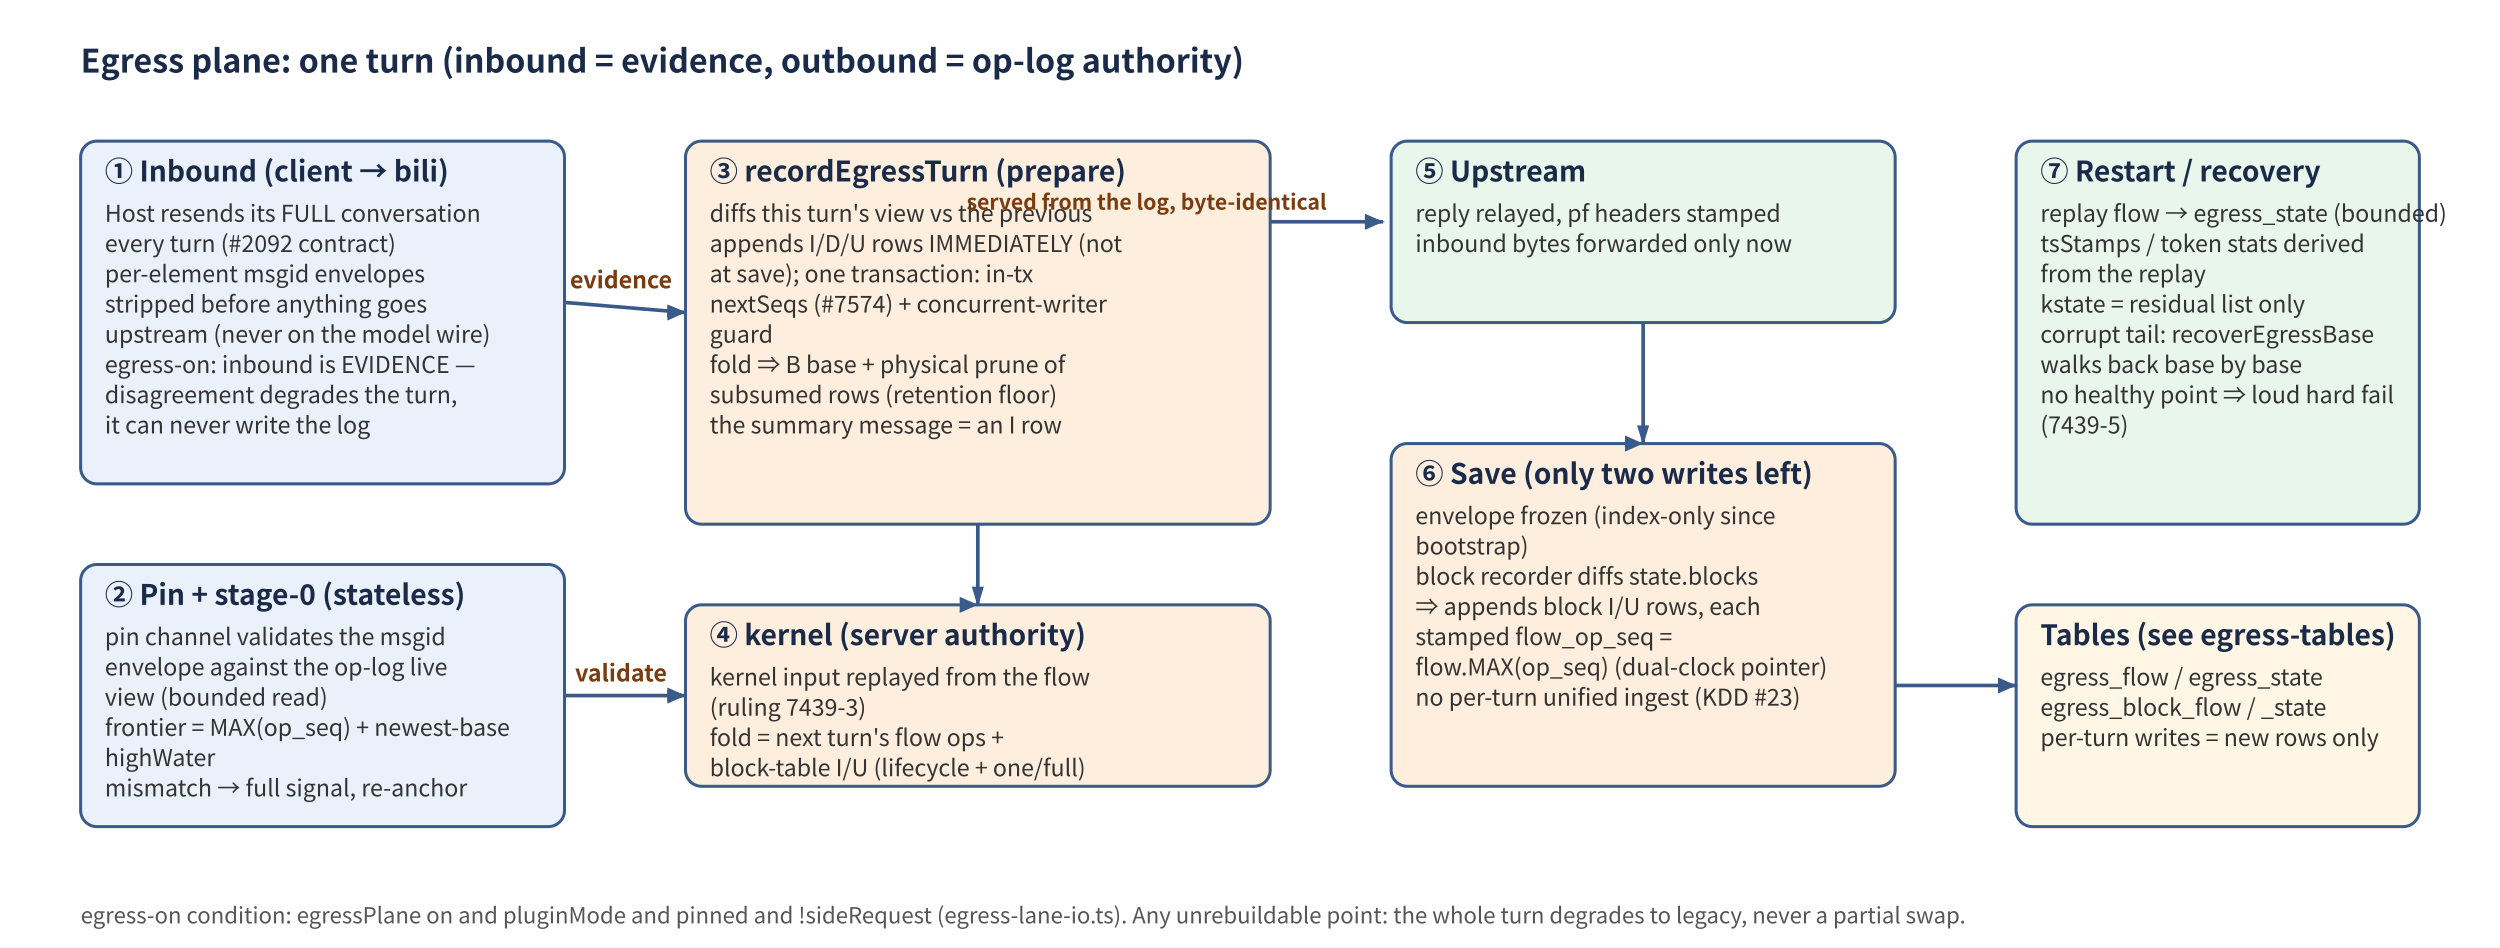
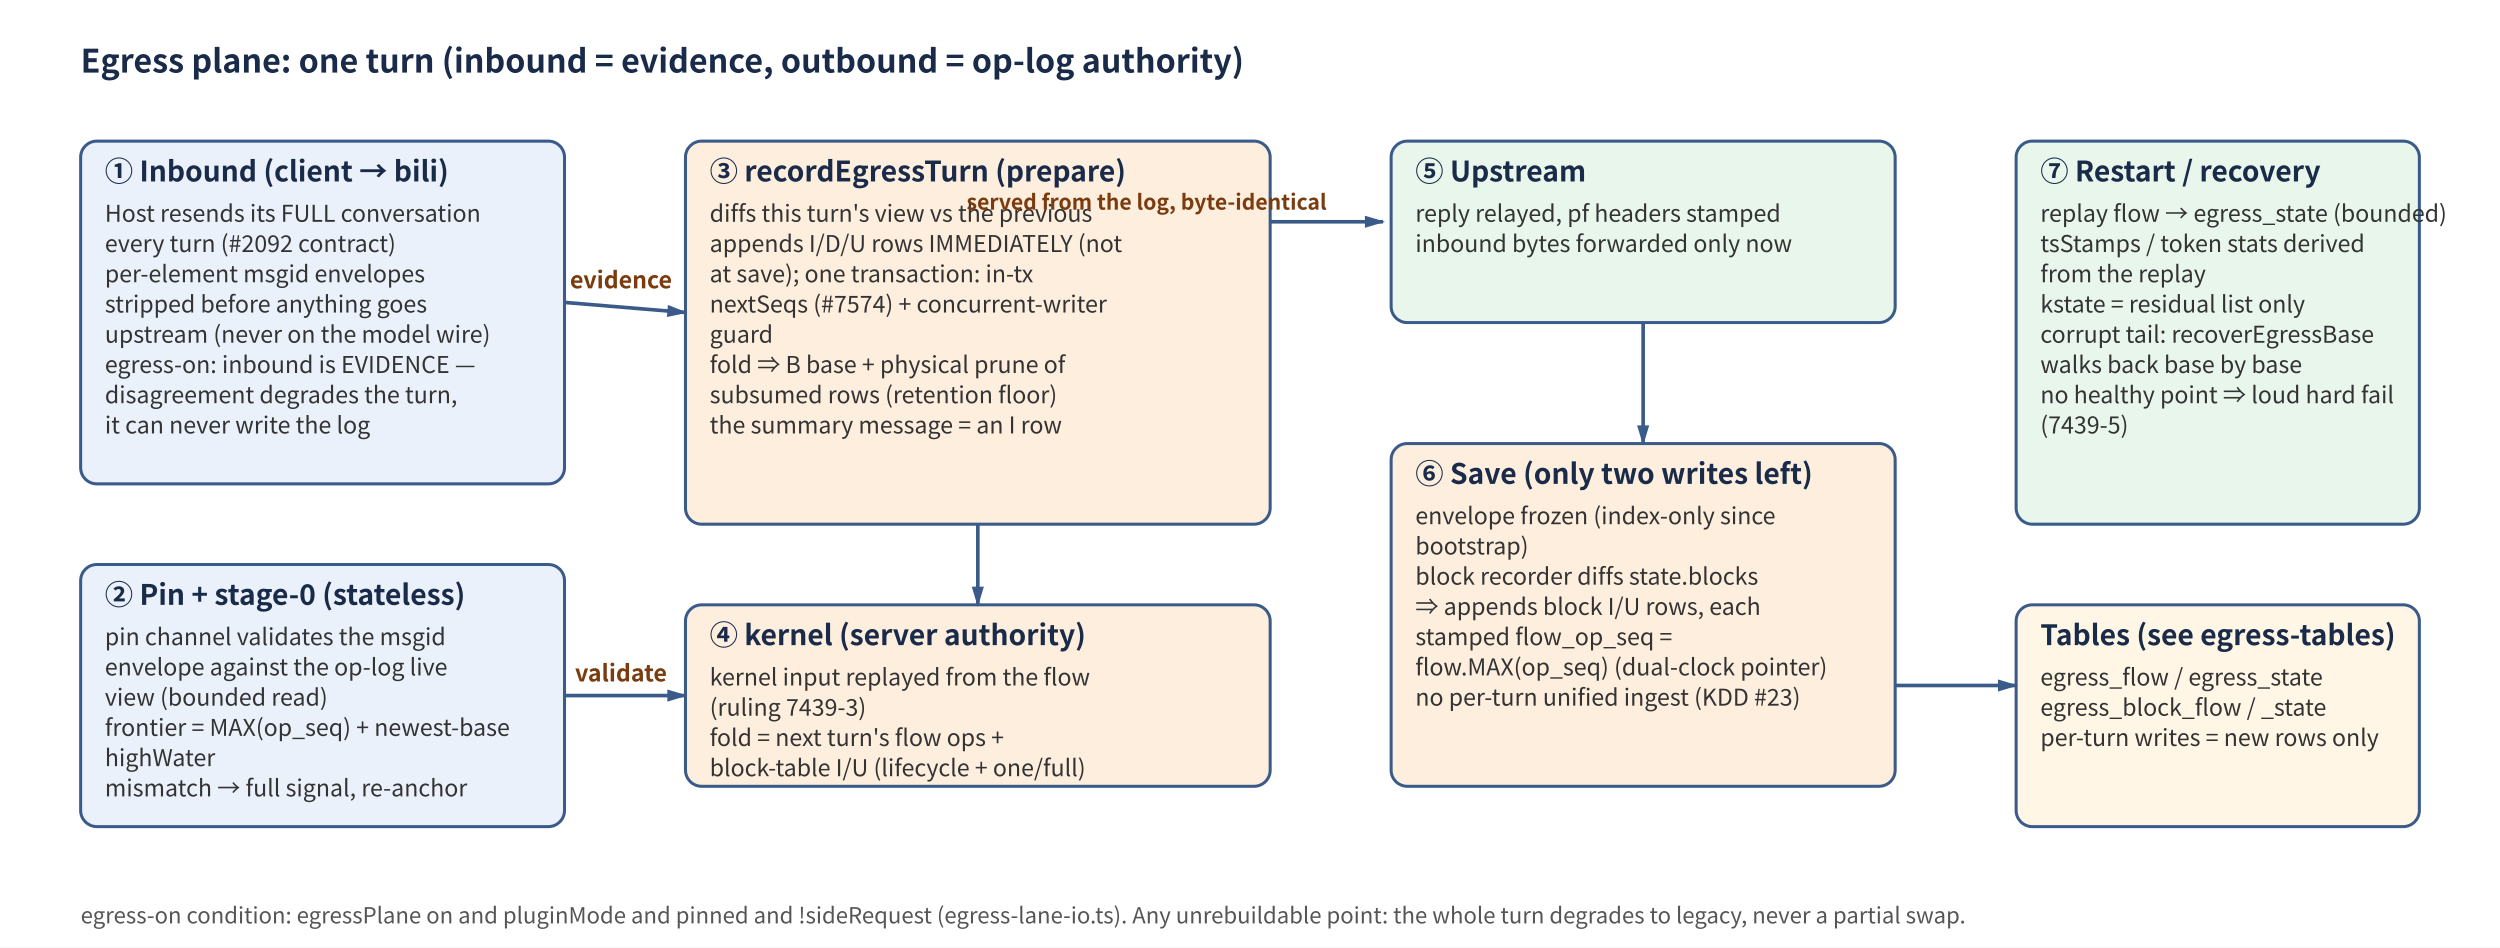
<svg xmlns="http://www.w3.org/2000/svg" width="1240" height="470" viewBox="0 0 1240 470">
  <defs>
    <marker id="ah" markerWidth="10" markerHeight="8" refX="9" refY="3" orient="auto" markerUnits="userSpaceOnUse">
      <path d="M0,0 L10,3 L0,6 z" fill="#3a5a8a" />
    </marker>
  </defs>
  <rect width="1240" height="470" fill="#ffffff" />
  <text x="40" y="36" font-family="Noto Sans CJK SC,Helvetica,Arial,sans-serif" font-size="16" font-weight="bold" fill="#1a2b4a">Egress plane: one turn (inbound = evidence, outbound = op-log authority)</text>
  <rect x="40" y="70" width="240" height="170" rx="8" fill="#eaf1fb" stroke="#3a5a8a" stroke-width="1.5" />
  <text x="52" y="90" font-family="Noto Sans CJK SC,Helvetica,Arial,sans-serif" font-size="14" font-weight="bold" fill="#1a2b4a">① Inbound (client → bili)</text>
  <text x="52" y="110" font-family="Noto Sans CJK SC,Helvetica,Arial,sans-serif" font-size="11.5" fill="#333">Host resends its FULL conversation</text>
  <text x="52" y="125" font-family="Noto Sans CJK SC,Helvetica,Arial,sans-serif" font-size="11.5" fill="#333">every turn (#2092 contract)</text>
  <text x="52" y="140" font-family="Noto Sans CJK SC,Helvetica,Arial,sans-serif" font-size="11.5" fill="#333">per-element msgid envelopes</text>
  <text x="52" y="155" font-family="Noto Sans CJK SC,Helvetica,Arial,sans-serif" font-size="11.5" fill="#333">stripped before anything goes</text>
  <text x="52" y="170" font-family="Noto Sans CJK SC,Helvetica,Arial,sans-serif" font-size="11.5" fill="#333">upstream (never on the model wire)</text>
  <text x="52" y="185" font-family="Noto Sans CJK SC,Helvetica,Arial,sans-serif" font-size="11.5" fill="#333">egress-on: inbound is EVIDENCE —</text>
  <text x="52" y="200" font-family="Noto Sans CJK SC,Helvetica,Arial,sans-serif" font-size="11.5" fill="#333">disagreement degrades the turn,</text>
  <text x="52" y="215" font-family="Noto Sans CJK SC,Helvetica,Arial,sans-serif" font-size="11.5" fill="#333">it can never write the log</text>
  <rect x="40" y="280" width="240" height="130" rx="8" fill="#eaf1fb" stroke="#3a5a8a" stroke-width="1.5" />
  <text x="52" y="300" font-family="Noto Sans CJK SC,Helvetica,Arial,sans-serif" font-size="14" font-weight="bold" fill="#1a2b4a">② Pin + stage-0 (stateless)</text>
  <text x="52" y="320" font-family="Noto Sans CJK SC,Helvetica,Arial,sans-serif" font-size="11.5" fill="#333">pin channel validates the msgid</text>
  <text x="52" y="335" font-family="Noto Sans CJK SC,Helvetica,Arial,sans-serif" font-size="11.5" fill="#333">envelope against the op-log live</text>
  <text x="52" y="350" font-family="Noto Sans CJK SC,Helvetica,Arial,sans-serif" font-size="11.5" fill="#333">view (bounded read)</text>
  <text x="52" y="365" font-family="Noto Sans CJK SC,Helvetica,Arial,sans-serif" font-size="11.5" fill="#333">frontier = MAX(op_seq) + newest-base</text>
  <text x="52" y="380" font-family="Noto Sans CJK SC,Helvetica,Arial,sans-serif" font-size="11.5" fill="#333">highWater</text>
  <text x="52" y="395" font-family="Noto Sans CJK SC,Helvetica,Arial,sans-serif" font-size="11.5" fill="#333">mismatch → full signal, re-anchor</text>
  <rect x="340" y="70" width="290" height="190" rx="8" fill="#fdeedd" stroke="#3a5a8a" stroke-width="1.5" />
  <text x="352" y="90" font-family="Noto Sans CJK SC,Helvetica,Arial,sans-serif" font-size="14" font-weight="bold" fill="#1a2b4a">③ recordEgressTurn (prepare)</text>
  <text x="352" y="110" font-family="Noto Sans CJK SC,Helvetica,Arial,sans-serif" font-size="11.5" fill="#333">diffs this turn's view vs the previous</text>
  <text x="352" y="125" font-family="Noto Sans CJK SC,Helvetica,Arial,sans-serif" font-size="11.5" fill="#333">appends I/D/U rows IMMEDIATELY (not</text>
  <text x="352" y="140" font-family="Noto Sans CJK SC,Helvetica,Arial,sans-serif" font-size="11.5" fill="#333">at save); one transaction: in-tx</text>
  <text x="352" y="155" font-family="Noto Sans CJK SC,Helvetica,Arial,sans-serif" font-size="11.5" fill="#333">nextSeqs (#7574) + concurrent-writer</text>
  <text x="352" y="170" font-family="Noto Sans CJK SC,Helvetica,Arial,sans-serif" font-size="11.5" fill="#333">guard</text>
  <text x="352" y="185" font-family="Noto Sans CJK SC,Helvetica,Arial,sans-serif" font-size="11.5" fill="#333">fold ⇒ B base + physical prune of</text>
  <text x="352" y="200" font-family="Noto Sans CJK SC,Helvetica,Arial,sans-serif" font-size="11.5" fill="#333">subsumed rows (retention floor)</text>
  <text x="352" y="215" font-family="Noto Sans CJK SC,Helvetica,Arial,sans-serif" font-size="11.5" fill="#333">the summary message = an I row</text>
  <rect x="340" y="300" width="290" height="90" rx="8" fill="#fdeedd" stroke="#3a5a8a" stroke-width="1.5" />
  <text x="352" y="320" font-family="Noto Sans CJK SC,Helvetica,Arial,sans-serif" font-size="14" font-weight="bold" fill="#1a2b4a">④ kernel (server authority)</text>
  <text x="352" y="340" font-family="Noto Sans CJK SC,Helvetica,Arial,sans-serif" font-size="11.5" fill="#333">kernel input replayed from the flow</text>
  <text x="352" y="355" font-family="Noto Sans CJK SC,Helvetica,Arial,sans-serif" font-size="11.5" fill="#333">(ruling 7439-3)</text>
  <text x="352" y="370" font-family="Noto Sans CJK SC,Helvetica,Arial,sans-serif" font-size="11.5" fill="#333">fold = next turn's flow ops +</text>
  <text x="352" y="385" font-family="Noto Sans CJK SC,Helvetica,Arial,sans-serif" font-size="11.5" fill="#333">block-table I/U (lifecycle + one/full)</text>
  <rect x="690" y="70" width="250" height="90" rx="8" fill="#e8f6ec" stroke="#3a5a8a" stroke-width="1.5" />
  <text x="702" y="90" font-family="Noto Sans CJK SC,Helvetica,Arial,sans-serif" font-size="14" font-weight="bold" fill="#1a2b4a">⑤ Upstream</text>
  <text x="702" y="110" font-family="Noto Sans CJK SC,Helvetica,Arial,sans-serif" font-size="11.5" fill="#333">reply relayed, pf headers stamped</text>
  <text x="702" y="125" font-family="Noto Sans CJK SC,Helvetica,Arial,sans-serif" font-size="11.5" fill="#333">inbound bytes forwarded only now</text>
  <rect x="690" y="220" width="250" height="170" rx="8" fill="#fdeedd" stroke="#3a5a8a" stroke-width="1.5" />
  <text x="702" y="240" font-family="Noto Sans CJK SC,Helvetica,Arial,sans-serif" font-size="14" font-weight="bold" fill="#1a2b4a">⑥ Save (only two writes left)</text>
  <text x="702" y="260" font-family="Noto Sans CJK SC,Helvetica,Arial,sans-serif" font-size="11.5" fill="#333">envelope frozen (index-only since</text>
  <text x="702" y="275" font-family="Noto Sans CJK SC,Helvetica,Arial,sans-serif" font-size="11.5" fill="#333">bootstrap)</text>
  <text x="702" y="290" font-family="Noto Sans CJK SC,Helvetica,Arial,sans-serif" font-size="11.5" fill="#333">block recorder diffs state.blocks</text>
  <text x="702" y="305" font-family="Noto Sans CJK SC,Helvetica,Arial,sans-serif" font-size="11.5" fill="#333">⇒ appends block I/U rows, each</text>
  <text x="702" y="320" font-family="Noto Sans CJK SC,Helvetica,Arial,sans-serif" font-size="11.5" fill="#333">stamped flow_op_seq =</text>
  <text x="702" y="335" font-family="Noto Sans CJK SC,Helvetica,Arial,sans-serif" font-size="11.5" fill="#333">flow.MAX(op_seq) (dual-clock pointer)</text>
  <text x="702" y="350" font-family="Noto Sans CJK SC,Helvetica,Arial,sans-serif" font-size="11.5" fill="#333">no per-turn unified ingest (KDD #23)</text>
  <rect x="1000" y="70" width="200" height="190" rx="8" fill="#e8f6ec" stroke="#3a5a8a" stroke-width="1.5" />
  <text x="1012" y="90" font-family="Noto Sans CJK SC,Helvetica,Arial,sans-serif" font-size="14" font-weight="bold" fill="#1a2b4a">⑦ Restart / recovery</text>
  <text x="1012" y="110" font-family="Noto Sans CJK SC,Helvetica,Arial,sans-serif" font-size="11.5" fill="#333">replay flow → egress_state (bounded)</text>
  <text x="1012" y="125" font-family="Noto Sans CJK SC,Helvetica,Arial,sans-serif" font-size="11.5" fill="#333">tsStamps / token stats derived</text>
  <text x="1012" y="140" font-family="Noto Sans CJK SC,Helvetica,Arial,sans-serif" font-size="11.5" fill="#333">from the replay</text>
  <text x="1012" y="155" font-family="Noto Sans CJK SC,Helvetica,Arial,sans-serif" font-size="11.5" fill="#333">kstate = residual list only</text>
  <text x="1012" y="170" font-family="Noto Sans CJK SC,Helvetica,Arial,sans-serif" font-size="11.5" fill="#333">corrupt tail: recoverEgressBase</text>
  <text x="1012" y="185" font-family="Noto Sans CJK SC,Helvetica,Arial,sans-serif" font-size="11.5" fill="#333">walks back base by base</text>
  <text x="1012" y="200" font-family="Noto Sans CJK SC,Helvetica,Arial,sans-serif" font-size="11.5" fill="#333">no healthy point ⇒ loud hard fail</text>
  <text x="1012" y="215" font-family="Noto Sans CJK SC,Helvetica,Arial,sans-serif" font-size="11.5" fill="#333">(7439-5)</text>
  <rect x="1000" y="300" width="200" height="110" rx="8" fill="#fff6e6" stroke="#3a5a8a" stroke-width="1.5" />
  <text x="1012" y="320" font-family="Noto Sans CJK SC,Helvetica,Arial,sans-serif" font-size="14" font-weight="bold" fill="#1a2b4a">Tables (see egress-tables)</text>
  <text x="1012" y="340" font-family="Noto Sans CJK SC,Helvetica,Arial,sans-serif" font-size="11.5" fill="#333">egress_flow / egress_state</text>
  <text x="1012" y="355" font-family="Noto Sans CJK SC,Helvetica,Arial,sans-serif" font-size="11.5" fill="#333">egress_block_flow / _state</text>
  <text x="1012" y="370" font-family="Noto Sans CJK SC,Helvetica,Arial,sans-serif" font-size="11.5" fill="#333">per-turn writes = new rows only</text>
  <line x1="280" y1="150" x2="340" y2="155" stroke="#3a5a8a" stroke-width="1.8" marker-end="url(#ah)" />
-   <polygon points="340,155 331,151 331,159" fill="#3a5a8a" />
  <text x="308" y="143" font-family="Noto Sans CJK SC,Helvetica,Arial,sans-serif" font-size="11.5" fill="#7a3b0f" text-anchor="middle" font-weight="bold">evidence</text>
  <line x1="280" y1="345" x2="340" y2="345" stroke="#3a5a8a" stroke-width="1.8" marker-end="url(#ah)" />
-   <polygon points="340,345 331,341 331,349" fill="#3a5a8a" />
  <text x="308" y="338" font-family="Noto Sans CJK SC,Helvetica,Arial,sans-serif" font-size="11.5" fill="#7a3b0f" text-anchor="middle" font-weight="bold">validate</text>
  <line x1="485" y1="260" x2="485" y2="300" stroke="#3a5a8a" stroke-width="1.8" marker-end="url(#ah)" />
-   <polygon points="485,300 476,296 476,304" fill="#3a5a8a" />
  <line x1="630" y1="110" x2="686" y2="110" stroke="#3a5a8a" stroke-width="1.8" marker-end="url(#ah)" />
-   <polygon points="686,110 677,106 677,114" fill="#3a5a8a" />
  <text x="658" y="104" font-family="Noto Sans CJK SC,Helvetica,Arial,sans-serif" font-size="10.5" fill="#7a3b0f" text-anchor="end" font-weight="bold">served from the log, byte-identical</text>
  <line x1="815" y1="160" x2="815" y2="220" stroke="#3a5a8a" stroke-width="1.8" marker-end="url(#ah)" />
-   <polygon points="815,220 806,216 806,224" fill="#3a5a8a" />
  <line x1="940" y1="340" x2="1000" y2="340" stroke="#3a5a8a" stroke-width="1.8" marker-end="url(#ah)" />
-   <polygon points="1000,340 991,336 991,344" fill="#3a5a8a" />
  <text x="40" y="458" font-family="Noto Sans CJK SC,Helvetica,Arial,sans-serif" font-size="11" fill="#555">egress-on condition: egressPlane on and pluginMode and pinned and !sideRequest (egress-lane-io.ts). Any unrebuildable point: the whole turn degrades to legacy, never a partial swap.</text>
</svg>
